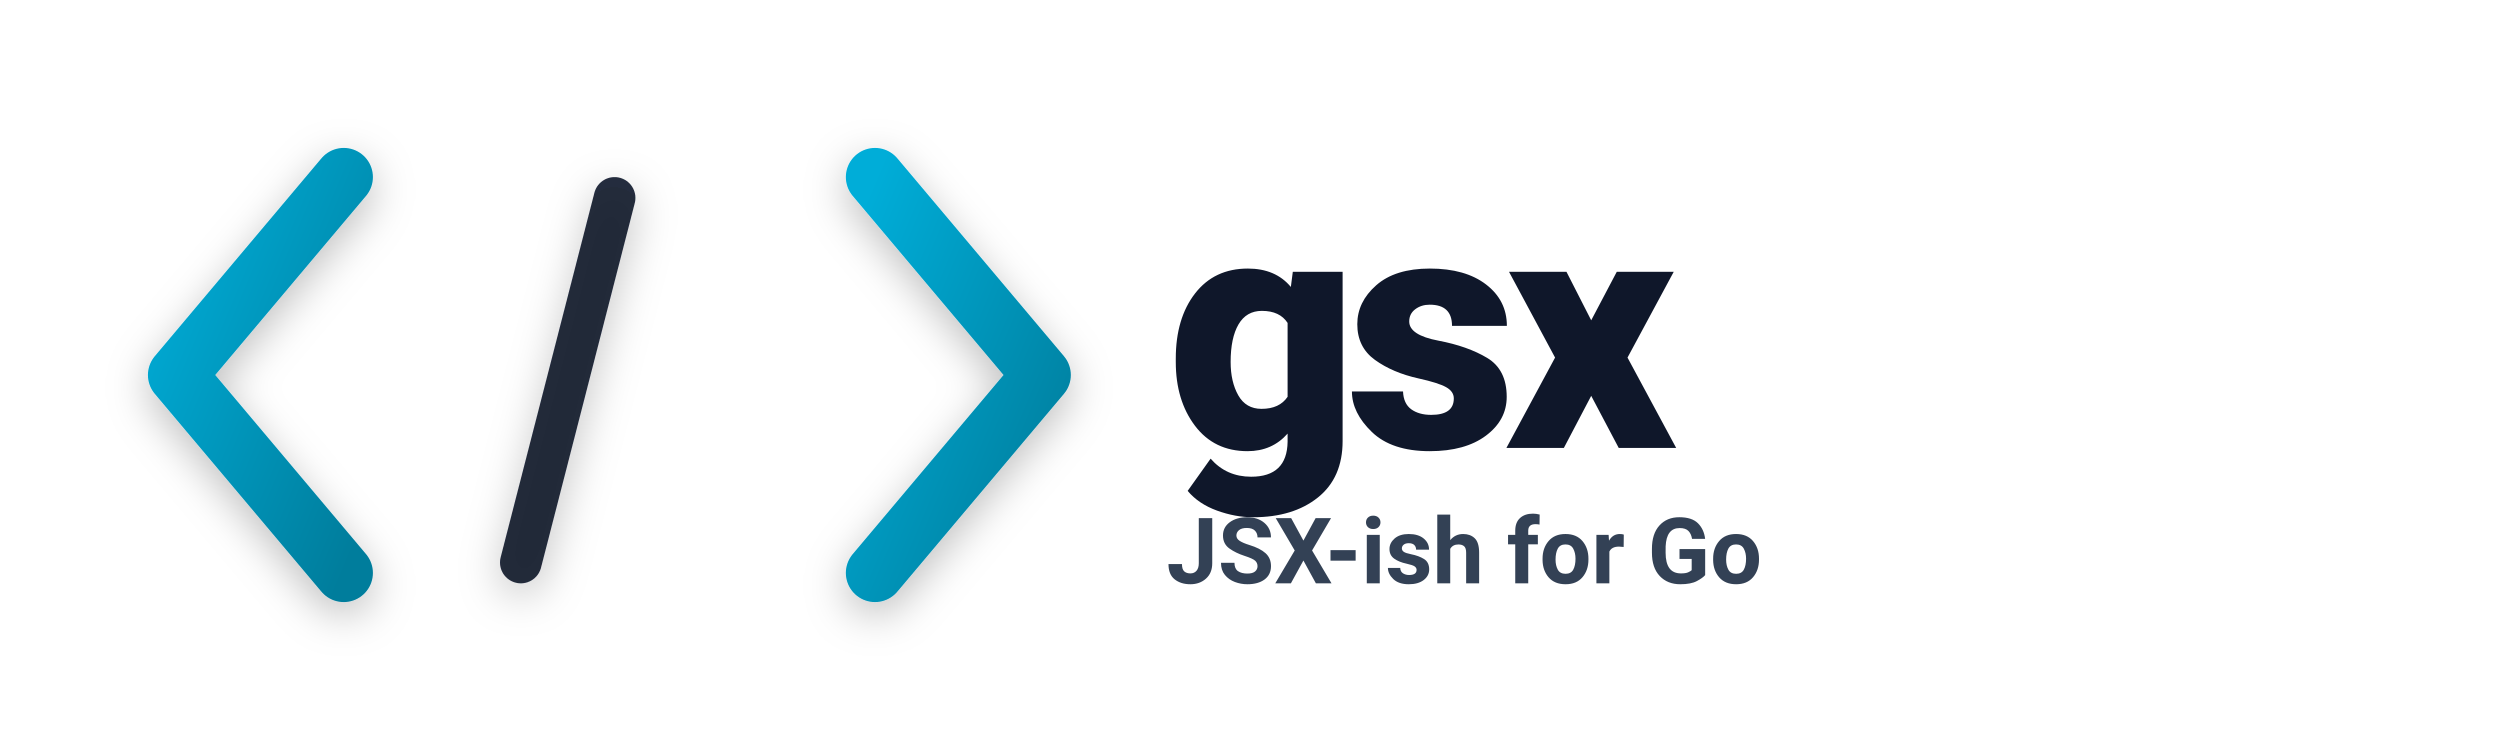
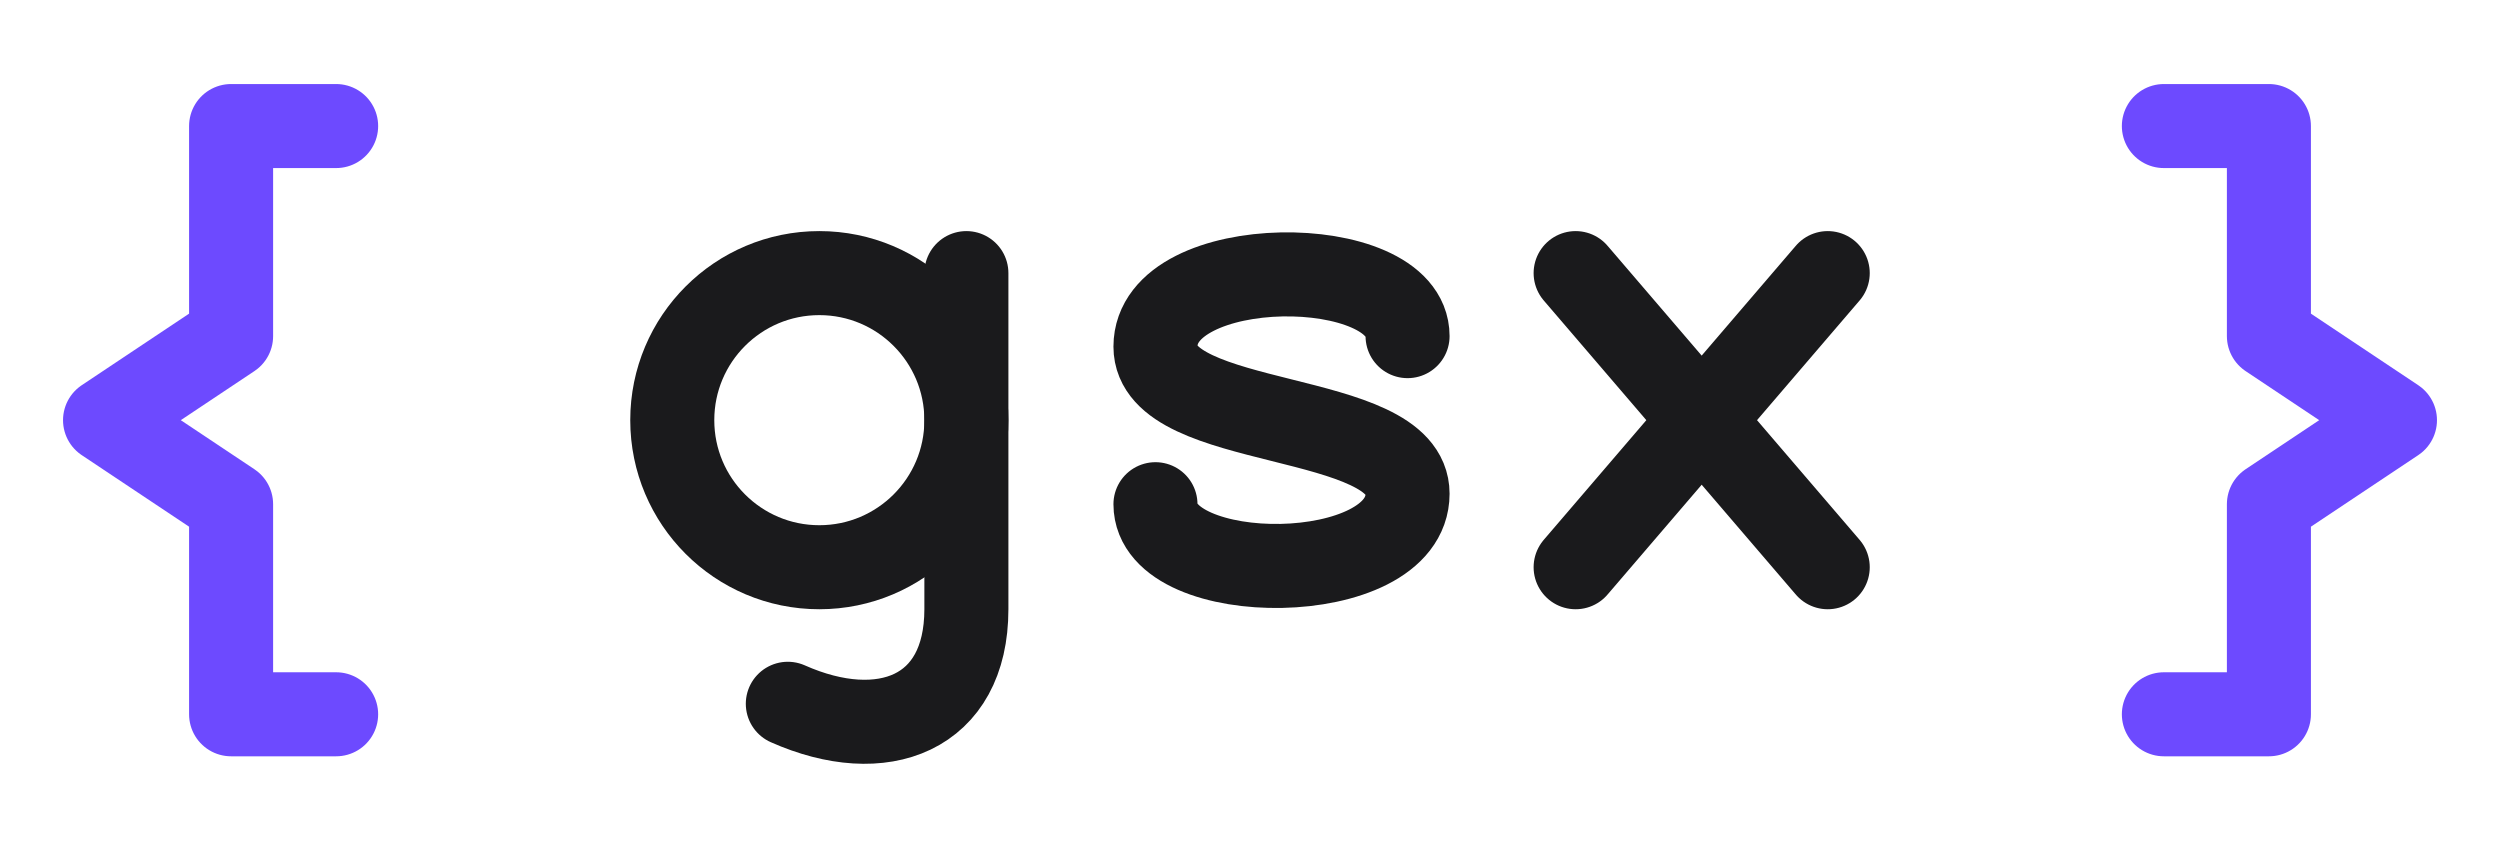
- <svg xmlns="http://www.w3.org/2000/svg" width="1200" height="360" viewBox="0 0 1200 360" role="img" aria-label="GSX logo">
-   <defs>
-     <linearGradient id="gsxGradient" x1="0" y1="0" x2="1" y2="1">
-       <stop offset="0" stop-color="#00ADD8" />
-       <stop offset="1" stop-color="#007D9C" />
-     </linearGradient>
-     <filter id="softShadow" x="-20%" y="-40%" width="140%" height="180%">
-       <feGaussianBlur in="SourceAlpha" stdDeviation="10" result="blur" />
-       <feOffset in="blur" dx="0" dy="6" result="off" />
-       <feColorMatrix in="off" type="matrix" values="         0 0 0 0 0         0 0 0 0 0         0 0 0 0 0         0 0 0 0.25 0" result="shadow" />
-       <feMerge>
-         <feMergeNode in="shadow" />
-         <feMergeNode in="SourceGraphic" />
-       </feMerge>
-     </filter>
-   </defs>
-   <g filter="url(#softShadow)">
-     <path d="M165 85 L85 180 L165 275" fill="none" stroke="url(#gsxGradient)" stroke-width="28" stroke-linecap="round" stroke-linejoin="round" />
-     <path d="M420 85 L500 180 L420 275" fill="none" stroke="url(#gsxGradient)" stroke-width="28" stroke-linecap="round" stroke-linejoin="round" />
-     <path d="M295 95 L250 270" fill="none" stroke="#0F172A" stroke-width="20" stroke-linecap="round" opacity="0.9" />
+ <svg xmlns="http://www.w3.org/2000/svg" viewBox="0 0 238 80" width="238" height="80" role="img" aria-label="gsx">
+   <g fill="none" stroke="#6d4aff" stroke-width="8" stroke-linecap="round" stroke-linejoin="round">
+     <path d="M32 12 L22 12 L22 32 L10 40 L22 48 L22 68 L32 68" />
+     <path d="M32 12 L22 12 L22 32 L10 40 L22 48 L22 68 L32 68" transform="translate(238,0) scale(-1,1)" />
  </g>
-   <g font-family="ui-sans-serif, system-ui, -apple-system, Segoe UI, Roboto, Helvetica, Arial, Apple Color Emoji, Segoe UI Emoji" font-weight="800">
-     <text x="560" y="215" font-size="160" fill="#0F172A" letter-spacing="-6">gsx</text>
-     <text x="560" y="280" font-size="44" fill="#334155" font-weight="600" letter-spacing="0">JSX-ish for Go</text>
+   <g fill="none" stroke="#1a1a1c" stroke-width="8" stroke-linecap="round" stroke-linejoin="round">
+     <circle cx="78" cy="40" r="14" />
+     <path d="M92 26 L92 58 C92 68 84 71 75 67" />
+     <path d="M134 32 C134 24 110 24 110 33 C110 41 134 39 134 47 C134 56 110 56 110 48" />
+     <path d="M150 26 L174 54" />
+     <path d="M174 26 L150 54" />
  </g>
</svg>
